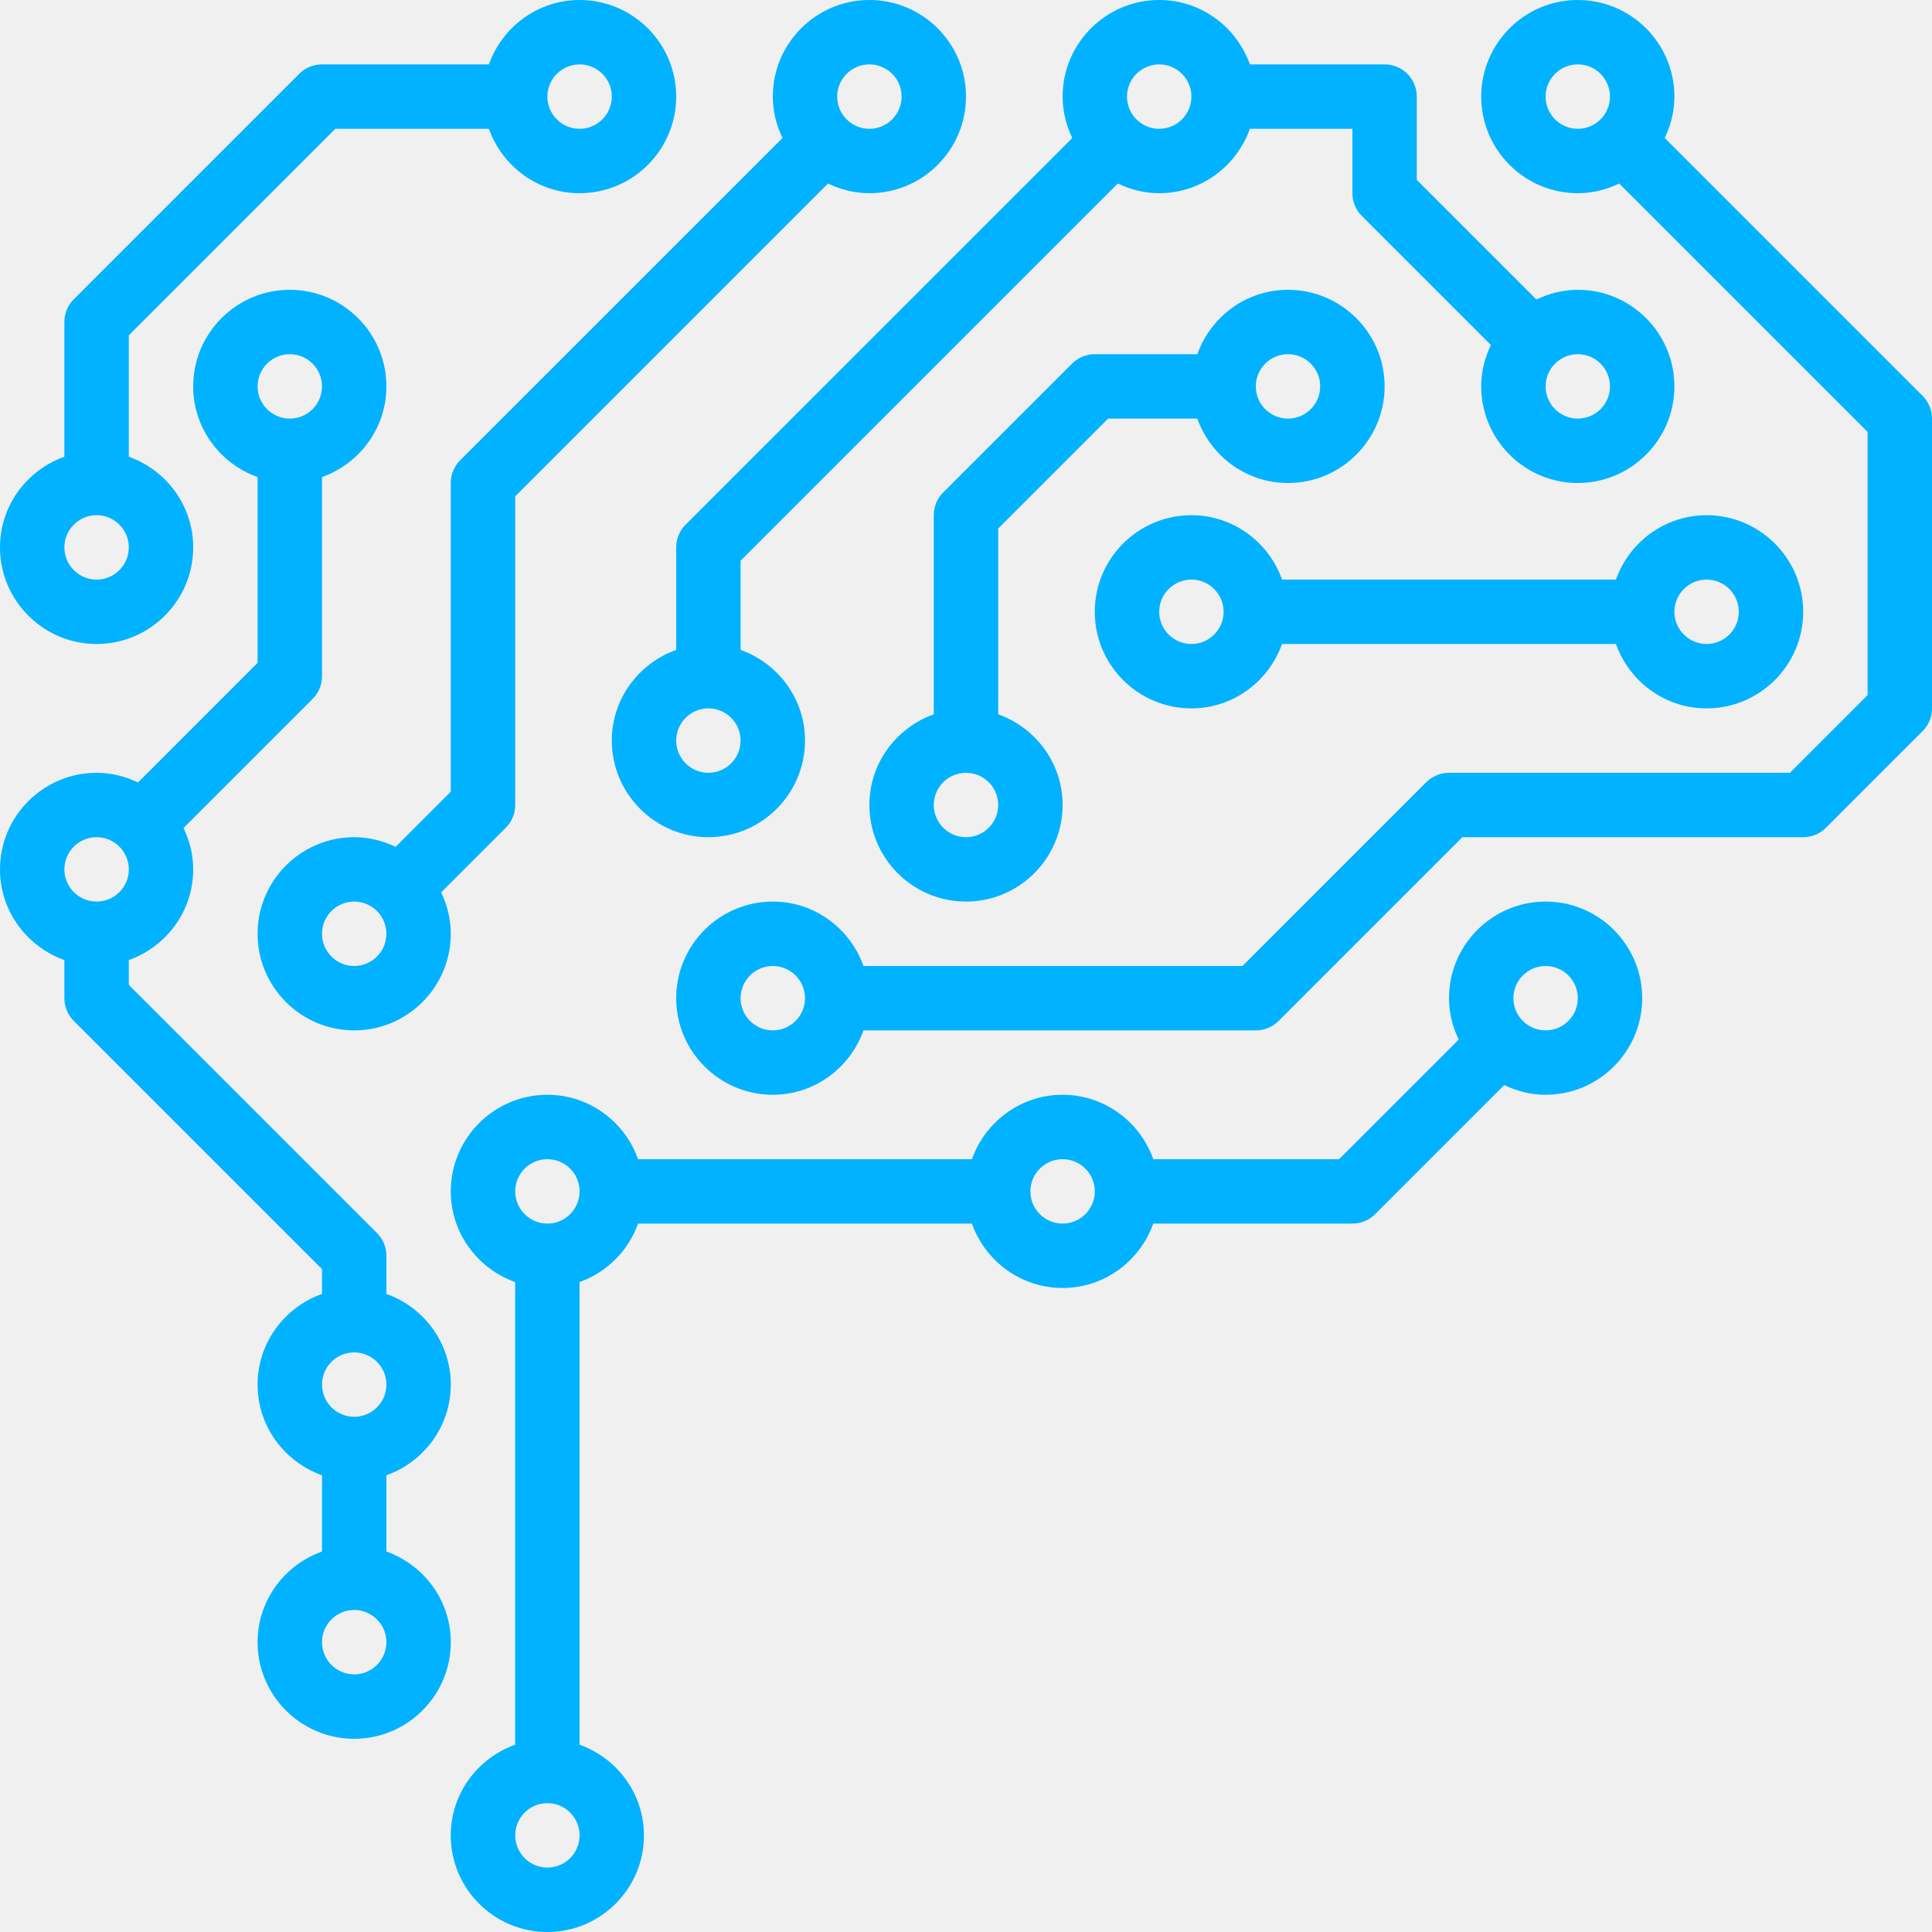
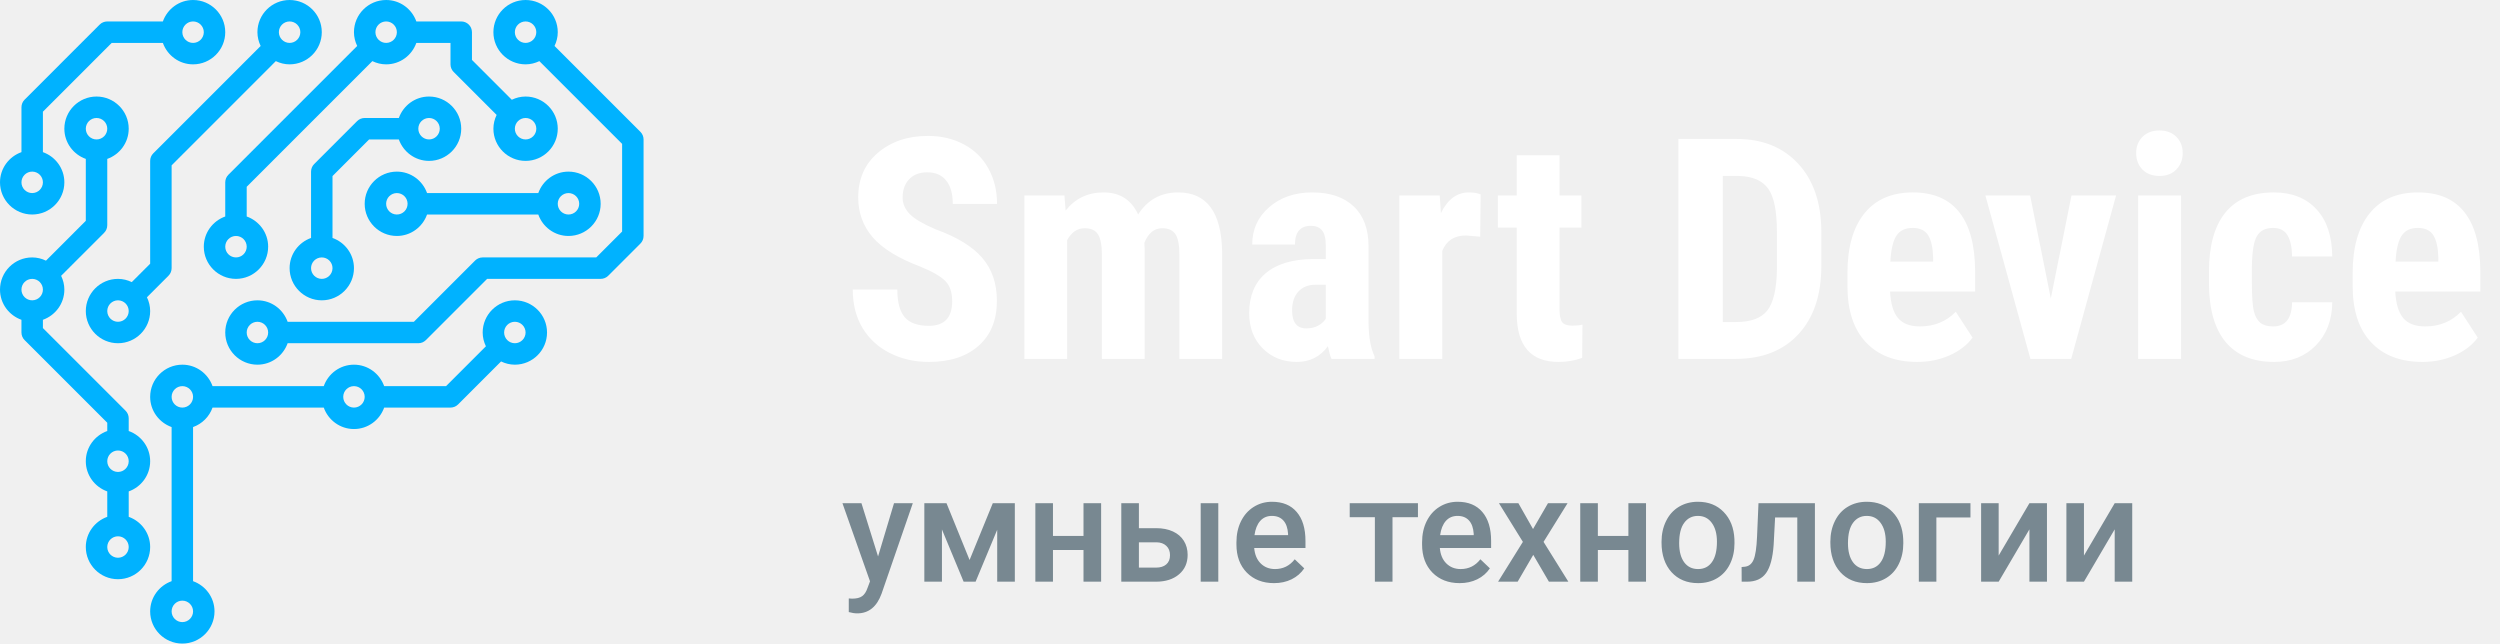
- <svg xmlns="http://www.w3.org/2000/svg" width="52" height="52" viewBox="0 0 52 52" fill="none">
-   <path d="M32.067 13.867C33.195 13.867 34.148 14.594 34.507 15.6H43.493C43.852 14.594 44.805 13.867 45.933 13.867C47.367 13.867 48.533 15.033 48.533 16.466C48.533 17.9 47.367 19.066 45.933 19.066C44.805 19.066 43.852 18.339 43.493 17.333H34.506C34.148 18.339 33.194 19.066 32.066 19.066C30.632 19.066 29.466 17.9 29.466 16.466C29.466 15.033 30.633 13.867 32.067 13.867ZM45.933 17.333C46.411 17.333 46.8 16.945 46.8 16.466C46.8 15.988 46.411 15.6 45.933 15.6C45.456 15.6 45.067 15.988 45.067 16.466C45.067 16.945 45.456 17.333 45.933 17.333ZM32.067 17.333C32.544 17.333 32.933 16.945 32.933 16.466C32.933 15.988 32.544 15.6 32.067 15.6C31.589 15.6 31.2 15.988 31.2 16.466C31.2 16.945 31.589 17.333 32.067 17.333Z" fill="#00B2FF" />
+ <svg xmlns="http://www.w3.org/2000/svg" width="202" height="52" viewBox="0 0 202 52" fill="none">
+   <path d="M76.936 24.337C76.936 23.613 76.748 23.067 76.374 22.701C76.008 22.327 75.336 21.94 74.36 21.541C72.578 20.866 71.296 20.077 70.515 19.173C69.733 18.262 69.343 17.188 69.343 15.951C69.343 14.453 69.872 13.253 70.93 12.35C71.996 11.438 73.347 10.982 74.982 10.982C76.073 10.982 77.045 11.214 77.9 11.678C78.754 12.134 79.409 12.781 79.865 13.619C80.329 14.457 80.561 15.409 80.561 16.476H76.984C76.984 15.646 76.805 15.015 76.447 14.584C76.097 14.144 75.589 13.924 74.921 13.924C74.295 13.924 73.806 14.111 73.457 14.486C73.107 14.852 72.932 15.348 72.932 15.975C72.932 16.463 73.127 16.907 73.518 17.306C73.908 17.696 74.6 18.103 75.593 18.526C77.326 19.153 78.584 19.922 79.365 20.834C80.154 21.745 80.549 22.905 80.549 24.312C80.549 25.859 80.056 27.067 79.072 27.938C78.087 28.809 76.748 29.244 75.056 29.244C73.908 29.244 72.862 29.008 71.918 28.536C70.974 28.064 70.234 27.389 69.697 26.51C69.168 25.631 68.903 24.593 68.903 23.397H72.504C72.504 24.422 72.704 25.167 73.103 25.631C73.501 26.095 74.152 26.327 75.056 26.327C76.309 26.327 76.936 25.663 76.936 24.337ZM86.005 15.792L86.103 17.013C86.876 16.036 87.897 15.548 89.167 15.548C90.485 15.548 91.417 16.142 91.962 17.33C92.719 16.142 93.797 15.548 95.197 15.548C97.508 15.548 98.692 17.147 98.749 20.345V29H95.295V20.565C95.295 19.8 95.189 19.255 94.978 18.929C94.766 18.604 94.408 18.441 93.903 18.441C93.26 18.441 92.78 18.836 92.463 19.625L92.487 20.04V29H89.033V20.589C89.033 19.832 88.931 19.287 88.728 18.954C88.524 18.612 88.162 18.441 87.641 18.441C87.047 18.441 86.575 18.762 86.225 19.405V29H82.77V15.792H86.005ZM107.587 29C107.49 28.797 107.392 28.455 107.294 27.975C106.676 28.821 105.838 29.244 104.78 29.244C103.673 29.244 102.753 28.878 102.021 28.145C101.297 27.413 100.935 26.465 100.935 25.301C100.935 23.918 101.374 22.848 102.253 22.091C103.14 21.334 104.414 20.947 106.074 20.931H107.124V19.869C107.124 19.275 107.022 18.856 106.818 18.612C106.615 18.368 106.318 18.246 105.927 18.246C105.065 18.246 104.633 18.75 104.633 19.759H101.179C101.179 18.539 101.634 17.534 102.546 16.744C103.465 15.947 104.625 15.548 106.025 15.548C107.473 15.548 108.592 15.926 109.382 16.683C110.179 17.432 110.578 18.506 110.578 19.906V26.119C110.594 27.259 110.757 28.15 111.066 28.793V29H107.587ZM105.549 26.534C105.931 26.534 106.257 26.457 106.525 26.302C106.794 26.148 106.993 25.965 107.124 25.753V23.006H106.293C105.708 23.006 105.244 23.194 104.902 23.568C104.568 23.942 104.401 24.443 104.401 25.069C104.401 26.046 104.784 26.534 105.549 26.534ZM119.599 19.125L118.452 19.027C117.508 19.027 116.869 19.442 116.535 20.272V29H113.068V15.792H116.328L116.425 17.22C116.971 16.105 117.723 15.548 118.684 15.548C119.074 15.548 119.392 15.601 119.636 15.707L119.599 19.125ZM126.008 12.545V15.792H127.778V18.392H126.008V24.947C126.008 25.468 126.077 25.826 126.215 26.021C126.362 26.217 126.639 26.314 127.045 26.314C127.379 26.314 127.652 26.286 127.863 26.229L127.839 28.915C127.253 29.134 126.618 29.244 125.935 29.244C123.705 29.244 122.578 27.966 122.553 25.411V18.392H121.027V15.792H122.553V12.545H126.008ZM135.615 29V11.227H140.314C142.39 11.227 144.042 11.886 145.271 13.204C146.507 14.523 147.138 16.329 147.163 18.624V21.505C147.163 23.84 146.544 25.676 145.307 27.01C144.078 28.337 142.382 29 140.217 29H135.615ZM139.204 14.217V26.021H140.278C141.474 26.021 142.316 25.708 142.805 25.081C143.293 24.447 143.549 23.356 143.574 21.81V18.722C143.574 17.061 143.342 15.906 142.878 15.255C142.414 14.596 141.625 14.25 140.51 14.217H139.204ZM154.914 29.244C153.14 29.244 151.757 28.715 150.764 27.657C149.771 26.599 149.274 25.086 149.274 23.116V22.066C149.274 19.983 149.73 18.376 150.642 17.245C151.553 16.113 152.859 15.548 154.56 15.548C156.22 15.548 157.469 16.081 158.308 17.147C159.146 18.205 159.573 19.776 159.589 21.859V23.556H152.717C152.766 24.532 152.981 25.248 153.364 25.704C153.746 26.152 154.336 26.375 155.134 26.375C156.289 26.375 157.254 25.981 158.027 25.191L159.382 27.279C158.959 27.865 158.344 28.341 157.539 28.707C156.733 29.065 155.858 29.244 154.914 29.244ZM152.741 21.139H156.196V20.821C156.18 20.032 156.049 19.434 155.805 19.027C155.561 18.62 155.138 18.416 154.536 18.416C153.933 18.416 153.494 18.632 153.217 19.064C152.949 19.495 152.79 20.186 152.741 21.139ZM165.705 24.117L167.377 15.792H170.979L167.353 29H164.057L160.419 15.792H164.033L165.705 24.117ZM176.228 29H172.761V15.792H176.228V29ZM172.602 12.374C172.602 11.837 172.773 11.398 173.115 11.056C173.457 10.714 173.912 10.543 174.482 10.543C175.052 10.543 175.507 10.714 175.849 11.056C176.191 11.398 176.362 11.837 176.362 12.374C176.362 12.903 176.191 13.342 175.849 13.692C175.515 14.042 175.06 14.217 174.482 14.217C173.904 14.217 173.444 14.042 173.103 13.692C172.769 13.342 172.602 12.903 172.602 12.374ZM183.674 26.375C184.675 26.375 185.183 25.724 185.2 24.422H188.447C188.431 25.863 187.987 27.026 187.116 27.914C186.245 28.801 185.122 29.244 183.747 29.244C182.046 29.244 180.748 28.715 179.853 27.657C178.958 26.599 178.502 25.041 178.486 22.982V21.932C178.486 19.857 178.925 18.274 179.804 17.184C180.691 16.093 181.997 15.548 183.723 15.548C185.179 15.548 186.327 15.999 187.165 16.903C188.003 17.798 188.431 19.072 188.447 20.724H185.2C185.192 19.983 185.069 19.413 184.833 19.015C184.597 18.616 184.207 18.416 183.662 18.416C183.059 18.416 182.628 18.632 182.368 19.064C182.107 19.487 181.969 20.313 181.953 21.541V22.884C181.953 23.959 182.006 24.711 182.111 25.143C182.217 25.566 182.392 25.879 182.636 26.082C182.88 26.278 183.226 26.375 183.674 26.375ZM195.734 29.244C193.96 29.244 192.577 28.715 191.584 27.657C190.591 26.599 190.095 25.086 190.095 23.116V22.066C190.095 19.983 190.55 18.376 191.462 17.245C192.373 16.113 193.68 15.548 195.38 15.548C197.041 15.548 198.29 16.081 199.128 17.147C199.966 18.205 200.393 19.776 200.41 21.859V23.556H193.537C193.586 24.532 193.802 25.248 194.184 25.704C194.567 26.152 195.157 26.375 195.954 26.375C197.11 26.375 198.074 25.981 198.847 25.191L200.202 27.279C199.779 27.865 199.165 28.341 198.359 28.707C197.553 29.065 196.678 29.244 195.734 29.244ZM193.562 21.139H197.016V20.821C197 20.032 196.87 19.434 196.625 19.027C196.381 18.62 195.958 18.416 195.356 18.416C194.754 18.416 194.314 18.632 194.038 19.064C193.769 19.495 193.61 20.186 193.562 21.139Z" fill="white" />
+   <path d="M70.947 44.961L72.236 40.66H73.754L71.234 47.961C70.848 49.027 70.191 49.56 69.266 49.56C69.059 49.56 68.83 49.525 68.58 49.455V48.353L68.85 48.371C69.209 48.371 69.478 48.305 69.658 48.172C69.842 48.043 69.986 47.824 70.092 47.516L70.297 46.971L68.07 40.66H69.606L70.947 44.961ZM78.342 45.248L80.217 40.66H81.998V47H80.574V42.805L78.828 47H77.861L76.109 42.781V47H74.686V40.66H76.478L78.342 45.248ZM88.971 47H87.547V44.44H85.08V47H83.656V40.66H85.08V43.303H87.547V40.66H88.971V47ZM92.023 42.676H93.418C93.938 42.676 94.391 42.766 94.777 42.945C95.164 43.125 95.457 43.377 95.656 43.701C95.859 44.025 95.961 44.402 95.961 44.832C95.961 45.484 95.731 46.008 95.269 46.402C94.809 46.797 94.195 46.996 93.43 47H90.6V40.66H92.023V42.676ZM98.439 47H97.016V40.66H98.439V47ZM92.023 43.818V45.863H93.412C93.76 45.863 94.033 45.777 94.232 45.605C94.436 45.43 94.537 45.182 94.537 44.861C94.537 44.541 94.438 44.289 94.238 44.105C94.043 43.918 93.777 43.822 93.441 43.818H92.023ZM102.939 47.117C102.037 47.117 101.305 46.834 100.742 46.268C100.184 45.697 99.904 44.94 99.904 43.994V43.818C99.904 43.185 100.025 42.621 100.268 42.125C100.514 41.625 100.857 41.236 101.299 40.959C101.74 40.682 102.232 40.543 102.775 40.543C103.639 40.543 104.305 40.818 104.773 41.369C105.246 41.92 105.482 42.699 105.482 43.707V44.281H101.34C101.383 44.805 101.557 45.219 101.861 45.523C102.17 45.828 102.557 45.98 103.021 45.98C103.674 45.98 104.205 45.717 104.615 45.19L105.383 45.922C105.129 46.301 104.789 46.596 104.363 46.807C103.941 47.014 103.467 47.117 102.939 47.117ZM102.77 41.685C102.379 41.685 102.062 41.822 101.82 42.096C101.582 42.369 101.43 42.75 101.363 43.238H104.076V43.133C104.045 42.656 103.918 42.297 103.695 42.055C103.473 41.809 103.164 41.685 102.77 41.685ZM114.57 41.791H112.514V47H111.09V41.791H109.057V40.66H114.57V41.791ZM117.939 47.117C117.037 47.117 116.305 46.834 115.742 46.268C115.184 45.697 114.904 44.94 114.904 43.994V43.818C114.904 43.185 115.025 42.621 115.268 42.125C115.514 41.625 115.857 41.236 116.299 40.959C116.74 40.682 117.232 40.543 117.775 40.543C118.639 40.543 119.305 40.818 119.773 41.369C120.246 41.92 120.482 42.699 120.482 43.707V44.281H116.34C116.383 44.805 116.557 45.219 116.861 45.523C117.17 45.828 117.557 45.98 118.021 45.98C118.674 45.98 119.205 45.717 119.615 45.19L120.383 45.922C120.129 46.301 119.789 46.596 119.363 46.807C118.941 47.014 118.467 47.117 117.939 47.117ZM117.77 41.685C117.379 41.685 117.062 41.822 116.82 42.096C116.582 42.369 116.43 42.75 116.363 43.238H119.076V43.133C119.045 42.656 118.918 42.297 118.695 42.055C118.473 41.809 118.164 41.685 117.77 41.685ZM123.869 42.746L125.076 40.66H126.658L124.719 43.783L126.723 47H125.152L123.887 44.832L122.627 47H121.045L123.049 43.783L121.115 40.66H122.686L123.869 42.746ZM132.998 47H131.574V44.44H129.107V47H127.684V40.66H129.107V43.303H131.574V40.66H132.998V47ZM134.252 43.772C134.252 43.15 134.375 42.592 134.621 42.096C134.867 41.596 135.213 41.213 135.658 40.947C136.104 40.678 136.615 40.543 137.193 40.543C138.049 40.543 138.742 40.818 139.273 41.369C139.809 41.92 140.098 42.65 140.141 43.56L140.146 43.895C140.146 44.52 140.025 45.078 139.783 45.57C139.545 46.062 139.201 46.443 138.752 46.713C138.307 46.982 137.791 47.117 137.205 47.117C136.311 47.117 135.594 46.82 135.055 46.227C134.52 45.629 134.252 44.834 134.252 43.842V43.772ZM135.676 43.895C135.676 44.547 135.811 45.059 136.08 45.43C136.35 45.797 136.725 45.98 137.205 45.98C137.686 45.98 138.059 45.793 138.324 45.418C138.594 45.043 138.729 44.494 138.729 43.772C138.729 43.131 138.59 42.623 138.312 42.248C138.039 41.873 137.666 41.685 137.193 41.685C136.729 41.685 136.359 41.871 136.086 42.242C135.812 42.609 135.676 43.16 135.676 43.895ZM146.645 40.66V47H145.221V41.809H143.428L143.311 44.018C143.236 45.08 143.031 45.844 142.695 46.309C142.363 46.77 141.854 47 141.166 47H140.727L140.721 45.816L141.014 45.787C141.326 45.744 141.553 45.555 141.693 45.219C141.838 44.879 141.93 44.262 141.969 43.367L142.086 40.66H146.645ZM147.893 43.772C147.893 43.15 148.016 42.592 148.262 42.096C148.508 41.596 148.854 41.213 149.299 40.947C149.744 40.678 150.256 40.543 150.834 40.543C151.689 40.543 152.383 40.818 152.914 41.369C153.449 41.92 153.738 42.65 153.781 43.56L153.787 43.895C153.787 44.52 153.666 45.078 153.424 45.57C153.186 46.062 152.842 46.443 152.393 46.713C151.947 46.982 151.432 47.117 150.846 47.117C149.951 47.117 149.234 46.82 148.695 46.227C148.16 45.629 147.893 44.834 147.893 43.842V43.772ZM149.316 43.895C149.316 44.547 149.451 45.059 149.721 45.43C149.99 45.797 150.365 45.98 150.846 45.98C151.326 45.98 151.699 45.793 151.965 45.418C152.234 45.043 152.369 44.494 152.369 43.772C152.369 43.131 152.23 42.623 151.953 42.248C151.68 41.873 151.307 41.685 150.834 41.685C150.369 41.685 150 41.871 149.727 42.242C149.453 42.609 149.316 43.16 149.316 43.895ZM159.213 41.809H156.459V47H155.041V40.66H159.213V41.809ZM163.977 40.66H165.395V47H163.977V42.77L161.492 47H160.074V40.66H161.492V44.891L163.977 40.66ZM170.867 40.66H172.285V47H170.867V42.77L168.383 47H166.965V40.66H168.383V44.891L170.867 40.66Z" fill="#788891" />
+   <path d="M32.066 13.867C33.195 13.867 34.148 14.594 34.507 15.6H43.493C43.852 14.594 44.805 13.867 45.933 13.867C47.367 13.867 48.533 15.033 48.533 16.466C48.533 17.9 47.367 19.066 45.933 19.066C44.805 19.066 43.852 18.339 43.493 17.333H34.506C34.147 18.339 33.194 19.066 32.066 19.066C30.632 19.066 29.466 17.9 29.466 16.466C29.466 15.033 30.633 13.867 32.066 13.867ZM45.933 17.333C46.411 17.333 46.8 16.945 46.8 16.466C46.8 15.988 46.411 15.6 45.933 15.6C45.456 15.6 45.066 15.988 45.066 16.466C45.066 16.945 45.456 17.333 45.933 17.333ZM32.066 17.333C32.544 17.333 32.933 16.945 32.933 16.466C32.933 15.988 32.544 15.6 32.066 15.6C31.589 15.6 31.2 15.988 31.2 16.466C31.2 16.945 31.589 17.333 32.066 17.333Z" fill="#00B2FF" />
  <path d="M25.133 19.226V13.867C25.133 13.636 25.224 13.416 25.387 13.254L28.854 9.787C29.016 9.624 29.237 9.533 29.467 9.533H32.226C32.585 8.527 33.538 7.8 34.667 7.8C36.1 7.8 37.267 8.966 37.267 10.4C37.267 11.833 36.1 13 34.667 13C33.538 13 32.585 12.273 32.226 11.267H29.825L26.867 14.225V19.226C27.873 19.585 28.6 20.538 28.6 21.666C28.6 23.1 27.433 24.266 26 24.266C24.567 24.266 23.4 23.1 23.4 21.666C23.4 20.538 24.127 19.585 25.133 19.226ZM34.667 11.267C35.144 11.267 35.533 10.878 35.533 10.4C35.533 9.921 35.144 9.533 34.667 9.533C34.189 9.533 33.8 9.921 33.8 10.4C33.8 10.878 34.189 11.267 34.667 11.267ZM26 22.533C26.477 22.533 26.867 22.145 26.867 21.666C26.867 21.188 26.477 20.8 26 20.8C25.522 20.8 25.133 21.188 25.133 21.666C25.133 22.145 25.522 22.533 26 22.533Z" fill="#00B2FF" />
  <path d="M9.533 22.533C9.934 22.533 10.308 22.631 10.647 22.794L12.133 21.308V13C12.133 12.769 12.224 12.549 12.387 12.387L21.061 3.714C20.898 3.375 20.8 3 20.8 2.6C20.8 1.167 21.966 0 23.4 0C24.834 0 26 1.167 26 2.6C26 4.033 24.834 5.2 23.4 5.2C23 5.2 22.625 5.102 22.286 4.939L13.867 13.359V21.666C13.867 21.897 13.776 22.117 13.613 22.279L11.873 24.019C12.035 24.358 12.133 24.733 12.133 25.133C12.133 26.566 10.967 27.733 9.533 27.733C8.1 27.733 6.933 26.566 6.933 25.133C6.933 23.7 8.1 22.533 9.533 22.533ZM23.4 3.467C23.878 3.467 24.267 3.078 24.267 2.6C24.267 2.122 23.878 1.733 23.4 1.733C22.922 1.733 22.533 2.122 22.533 2.6C22.533 3.078 22.922 3.467 23.4 3.467ZM9.533 26C10.011 26 10.4 25.611 10.4 25.133C10.4 24.654 10.011 24.266 9.533 24.266C9.056 24.266 8.667 24.654 8.667 25.133C8.667 25.611 9.056 26 9.533 26Z" fill="#00B2FF" />
-   <path d="M1.733 12.293V8.667C1.733 8.436 1.824 8.216 1.987 8.054L8.054 1.987C8.216 1.824 8.437 1.733 8.667 1.733H13.159C13.518 0.727 14.472 0 15.6 0C17.033 0 18.2 1.167 18.2 2.6C18.2 4.033 17.033 5.2 15.6 5.2C14.472 5.2 13.518 4.473 13.159 3.467H9.025L3.467 9.025V12.293C4.473 12.651 5.2 13.605 5.2 14.733C5.2 16.166 4.033 17.333 2.6 17.333C1.166 17.333 -4.95911e-05 16.166 -4.95911e-05 14.733C-4.95911e-05 13.605 0.727 12.651 1.733 12.293ZM15.6 3.467C16.078 3.467 16.467 3.078 16.467 2.6C16.467 2.122 16.078 1.733 15.6 1.733C15.122 1.733 14.733 2.122 14.733 2.6C14.733 3.078 15.122 3.467 15.6 3.467ZM2.6 15.6C3.077 15.6 3.467 15.211 3.467 14.733C3.467 14.255 3.077 13.866 2.6 13.866C2.122 13.866 1.733 14.255 1.733 14.733C1.733 15.211 2.122 15.6 2.6 15.6Z" fill="#00B2FF" />
-   <path d="M13.866 46.959V34.507C12.86 34.148 12.133 33.194 12.133 32.066C12.133 30.633 13.3 29.466 14.733 29.466C15.862 29.466 16.815 30.193 17.174 31.2H26.159C26.518 30.193 27.472 29.466 28.6 29.466C29.728 29.466 30.682 30.193 31.041 31.2H36.041L39.261 27.98C39.098 27.641 39 27.267 39 26.866C39 25.433 40.166 24.266 41.6 24.266C43.033 24.266 44.2 25.433 44.2 26.866C44.2 28.3 43.033 29.466 41.6 29.466C41.2 29.466 40.825 29.368 40.486 29.205L37.013 32.679C36.851 32.842 36.63 32.933 36.4 32.933H31.041C30.682 33.939 29.728 34.666 28.6 34.666C27.472 34.666 26.518 33.939 26.159 32.933H17.173C16.911 33.667 16.333 34.245 15.599 34.507V46.959C16.605 47.318 17.332 48.272 17.332 49.4C17.332 50.834 16.166 52 14.732 52C13.299 52 12.132 50.834 12.132 49.4C12.132 48.272 12.86 47.318 13.866 46.959ZM41.6 27.733C42.078 27.733 42.467 27.345 42.467 26.866C42.467 26.388 42.078 26 41.6 26C41.122 26 40.733 26.388 40.733 26.866C40.733 27.345 41.122 27.733 41.6 27.733ZM28.6 32.933C29.078 32.933 29.467 32.544 29.467 32.066C29.467 31.588 29.078 31.2 28.6 31.2C28.122 31.2 27.733 31.588 27.733 32.066C27.733 32.544 28.122 32.933 28.6 32.933ZM14.733 50.266C15.211 50.266 15.6 49.877 15.6 49.399C15.6 48.921 15.211 48.532 14.733 48.532C14.256 48.532 13.867 48.921 13.867 49.399C13.867 49.877 14.256 50.266 14.733 50.266ZM14.733 32.933C15.211 32.933 15.6 32.544 15.6 32.066C15.6 31.588 15.211 31.2 14.733 31.2C14.256 31.2 13.867 31.588 13.867 32.066C13.867 32.544 14.256 32.933 14.733 32.933Z" fill="#00B2FF" />
-   <path d="M18.2 17.492V14.733C18.2 14.503 18.291 14.282 18.454 14.12L28.861 3.714C28.698 3.375 28.6 3 28.6 2.6C28.6 1.167 29.767 0 31.2 0C32.328 0 33.282 0.727 33.641 1.733H37.267C37.745 1.733 38.133 2.121 38.133 2.6V4.841L41.353 8.061C41.692 7.898 42.066 7.8 42.467 7.8C43.9 7.8 45.067 8.966 45.067 10.4C45.067 11.833 43.9 13 42.467 13C41.033 13 39.867 11.833 39.867 10.4C39.867 9.999 39.965 9.625 40.127 9.286L36.654 5.813C36.491 5.651 36.4 5.43 36.4 5.2V3.467H33.641C33.282 4.473 32.328 5.2 31.2 5.2C30.8 5.2 30.425 5.102 30.086 4.939L19.933 15.092V17.492C20.939 17.851 21.667 18.805 21.667 19.933C21.667 21.366 20.5 22.533 19.067 22.533C17.633 22.533 16.467 21.366 16.467 19.933C16.467 18.805 17.194 17.851 18.2 17.492ZM42.467 11.267C42.944 11.267 43.333 10.878 43.333 10.4C43.333 9.921 42.944 9.533 42.467 9.533C41.989 9.533 41.6 9.921 41.6 10.4C41.6 10.878 41.989 11.267 42.467 11.267ZM31.2 3.467C31.677 3.467 32.067 3.078 32.067 2.6C32.067 2.122 31.677 1.733 31.2 1.733C30.723 1.733 30.333 2.122 30.333 2.6C30.333 3.078 30.723 3.467 31.2 3.467ZM19.067 20.8C19.544 20.8 19.933 20.411 19.933 19.933C19.933 19.455 19.544 19.066 19.067 19.066C18.589 19.066 18.2 19.455 18.2 19.933C18.2 20.411 18.589 20.8 19.067 20.8Z" fill="#00B2FF" />
+   <path d="M1.734 12.293V8.667C1.734 8.436 1.825 8.216 1.987 8.054L8.054 1.987C8.216 1.824 8.437 1.733 8.667 1.733H13.16C13.518 0.727 14.472 0 15.6 0C17.034 0 18.2 1.167 18.2 2.6C18.2 4.033 17.034 5.2 15.6 5.2C14.472 5.2 13.518 4.473 13.16 3.467H9.026L3.467 9.025V12.293C4.473 12.651 5.2 13.605 5.2 14.733C5.2 16.166 4.034 17.333 2.6 17.333C1.167 17.333 0 16.166 0 14.733C0 13.605 0.727 12.651 1.734 12.293ZM15.6 3.467C16.078 3.467 16.467 3.078 16.467 2.6C16.467 2.122 16.078 1.733 15.6 1.733C15.123 1.733 14.733 2.122 14.733 2.6C14.733 3.078 15.123 3.467 15.6 3.467ZM2.6 15.6C3.078 15.6 3.467 15.211 3.467 14.733C3.467 14.255 3.078 13.866 2.6 13.866C2.123 13.866 1.734 14.255 1.734 14.733C1.734 15.211 2.123 15.6 2.6 15.6Z" fill="#00B2FF" />
+   <path d="M13.866 46.959V34.507C12.861 34.148 12.133 33.194 12.133 32.066C12.133 30.633 13.3 29.466 14.733 29.466C15.862 29.466 16.815 30.193 17.174 31.2H26.16C26.518 30.193 27.472 29.466 28.6 29.466C29.729 29.466 30.682 30.193 31.041 31.2H36.041L39.261 27.98C39.098 27.641 39 27.267 39 26.866C39 25.433 40.167 24.266 41.6 24.266C43.034 24.266 44.2 25.433 44.2 26.866C44.2 28.3 43.034 29.466 41.6 29.466C41.2 29.466 40.825 29.368 40.486 29.205L37.013 32.679C36.851 32.842 36.63 32.933 36.4 32.933H31.041C30.682 33.939 29.729 34.666 28.6 34.666C27.472 34.666 26.518 33.939 26.16 32.933H17.173C16.912 33.667 16.333 34.245 15.599 34.507V46.959C16.605 47.318 17.333 48.272 17.333 49.4C17.333 50.834 16.166 52 14.733 52C13.299 52 12.133 50.834 12.133 49.4C12.133 48.272 12.86 47.318 13.866 46.959ZM41.6 27.733C42.078 27.733 42.467 27.345 42.467 26.866C42.467 26.388 42.078 26 41.6 26C41.123 26 40.733 26.388 40.733 26.866C40.733 27.345 41.123 27.733 41.6 27.733ZM28.6 32.933C29.078 32.933 29.467 32.544 29.467 32.066C29.467 31.588 29.078 31.2 28.6 31.2C28.123 31.2 27.733 31.588 27.733 32.066C27.733 32.544 28.123 32.933 28.6 32.933ZM14.733 50.266C15.211 50.266 15.6 49.877 15.6 49.399C15.6 48.921 15.211 48.532 14.733 48.532C14.256 48.532 13.867 48.921 13.867 49.399C13.867 49.877 14.256 50.266 14.733 50.266ZM14.733 32.933C15.211 32.933 15.6 32.544 15.6 32.066C15.6 31.588 15.211 31.2 14.733 31.2C14.256 31.2 13.867 31.588 13.867 32.066C13.867 32.544 14.256 32.933 14.733 32.933Z" fill="#00B2FF" />
+   <path d="M18.2 17.492V14.733C18.2 14.503 18.291 14.282 18.454 14.12L28.861 3.714C28.698 3.375 28.6 3 28.6 2.6C28.6 1.167 29.767 0 31.2 0C32.329 0 33.282 0.727 33.641 1.733H37.267C37.745 1.733 38.134 2.121 38.134 2.6V4.841L41.353 8.061C41.692 7.898 42.066 7.8 42.467 7.8C43.9 7.8 45.067 8.966 45.067 10.4C45.067 11.833 43.9 13 42.467 13C41.033 13 39.867 11.833 39.867 10.4C39.867 9.999 39.965 9.625 40.128 9.286L36.654 5.813C36.491 5.651 36.4 5.43 36.4 5.2V3.467H33.641C33.282 4.473 32.329 5.2 31.2 5.2C30.8 5.2 30.425 5.102 30.087 4.939L19.934 15.092V17.492C20.94 17.851 21.667 18.805 21.667 19.933C21.667 21.366 20.5 22.533 19.067 22.533C17.633 22.533 16.467 21.366 16.467 19.933C16.467 18.805 17.194 17.851 18.2 17.492ZM42.467 11.267C42.944 11.267 43.334 10.878 43.334 10.4C43.334 9.921 42.944 9.533 42.467 9.533C41.989 9.533 41.6 9.921 41.6 10.4C41.6 10.878 41.989 11.267 42.467 11.267ZM31.2 3.467C31.678 3.467 32.067 3.078 32.067 2.6C32.067 2.122 31.678 1.733 31.2 1.733C30.723 1.733 30.334 2.122 30.334 2.6C30.334 3.078 30.723 3.467 31.2 3.467ZM19.067 20.8C19.544 20.8 19.934 20.411 19.934 19.933C19.934 19.455 19.544 19.066 19.067 19.066C18.589 19.066 18.2 19.455 18.2 19.933C18.2 20.411 18.589 20.8 19.067 20.8Z" fill="#00B2FF" />
  <path d="M20.8 24.266C21.928 24.266 22.882 24.993 23.241 26H33.441L38.387 21.054C38.549 20.891 38.77 20.8 39 20.8H48.175L50.267 18.708V11.625L43.58 4.939C43.242 5.102 42.867 5.2 42.467 5.2C41.033 5.2 39.867 4.033 39.867 2.6C39.867 1.167 41.033 0 42.467 0C43.9 0 45.067 1.167 45.067 2.6C45.067 3 44.969 3.375 44.806 3.714L51.746 10.654C51.909 10.816 52 11.036 52 11.267V19.066C52 19.297 51.909 19.517 51.746 19.679L49.146 22.279C48.984 22.442 48.763 22.533 48.533 22.533H39.359L34.413 27.479C34.251 27.642 34.03 27.733 33.8 27.733H23.241C22.882 28.739 21.928 29.466 20.8 29.466C19.366 29.466 18.2 28.3 18.2 26.866C18.2 25.433 19.366 24.266 20.8 24.266ZM42.467 1.733C41.989 1.733 41.6 2.122 41.6 2.6C41.6 3.078 41.989 3.467 42.467 3.467C42.944 3.467 43.333 3.078 43.333 2.6C43.333 2.122 42.944 1.733 42.467 1.733ZM20.8 27.733C21.277 27.733 21.667 27.345 21.667 26.866C21.667 26.388 21.277 26 20.8 26C20.323 26 19.933 26.388 19.933 26.866C19.933 27.345 20.323 27.733 20.8 27.733Z" fill="#00B2FF" />
  <path d="M2.6 20.8C3 20.8 3.375 20.898 3.714 21.061L6.933 17.841V12.84C5.927 12.482 5.2 11.528 5.2 10.4C5.2 8.966 6.367 7.8 7.8 7.8C9.233 7.8 10.4 8.966 10.4 10.4C10.4 11.528 9.673 12.482 8.667 12.84V18.2C8.667 18.43 8.576 18.65 8.413 18.812L4.939 22.286C5.102 22.625 5.2 22.999 5.2 23.4C5.2 24.528 4.473 25.481 3.467 25.84V26.508L10.146 33.187C10.309 33.349 10.4 33.569 10.4 33.8V34.826C11.406 35.184 12.133 36.138 12.133 37.266C12.133 38.395 11.406 39.348 10.4 39.707V41.76C11.406 42.118 12.133 43.072 12.133 44.2C12.133 45.634 10.967 46.8 9.533 46.8C8.1 46.8 6.933 45.634 6.933 44.2C6.933 43.072 7.66 42.118 8.667 41.76V39.707C7.66 39.348 6.933 38.395 6.933 37.266C6.933 36.138 7.66 35.184 8.667 34.826V34.158L1.987 27.479C1.824 27.317 1.733 27.097 1.733 26.866V25.84C0.727 25.481 -3.24249e-05 24.528 -3.24249e-05 23.4C-3.24249e-05 21.966 1.167 20.8 2.6 20.8ZM7.8 11.267C8.277 11.267 8.667 10.878 8.667 10.4C8.667 9.921 8.277 9.533 7.8 9.533C7.322 9.533 6.933 9.921 6.933 10.4C6.933 10.878 7.322 11.267 7.8 11.267ZM9.533 45.066C10.011 45.066 10.4 44.678 10.4 44.199C10.4 43.721 10.011 43.333 9.533 43.333C9.056 43.333 8.667 43.721 8.667 44.199C8.667 44.678 9.056 45.066 9.533 45.066ZM9.533 38.133C10.011 38.133 10.4 37.745 10.4 37.266C10.4 36.788 10.011 36.4 9.533 36.4C9.056 36.4 8.667 36.788 8.667 37.266C8.667 37.745 9.056 38.133 9.533 38.133ZM2.6 24.266C3.078 24.266 3.467 23.878 3.467 23.4C3.467 22.921 3.078 22.533 2.6 22.533C2.122 22.533 1.733 22.921 1.733 23.4C1.733 23.878 2.122 24.266 2.6 24.266Z" fill="#00B2FF" />
</svg>
